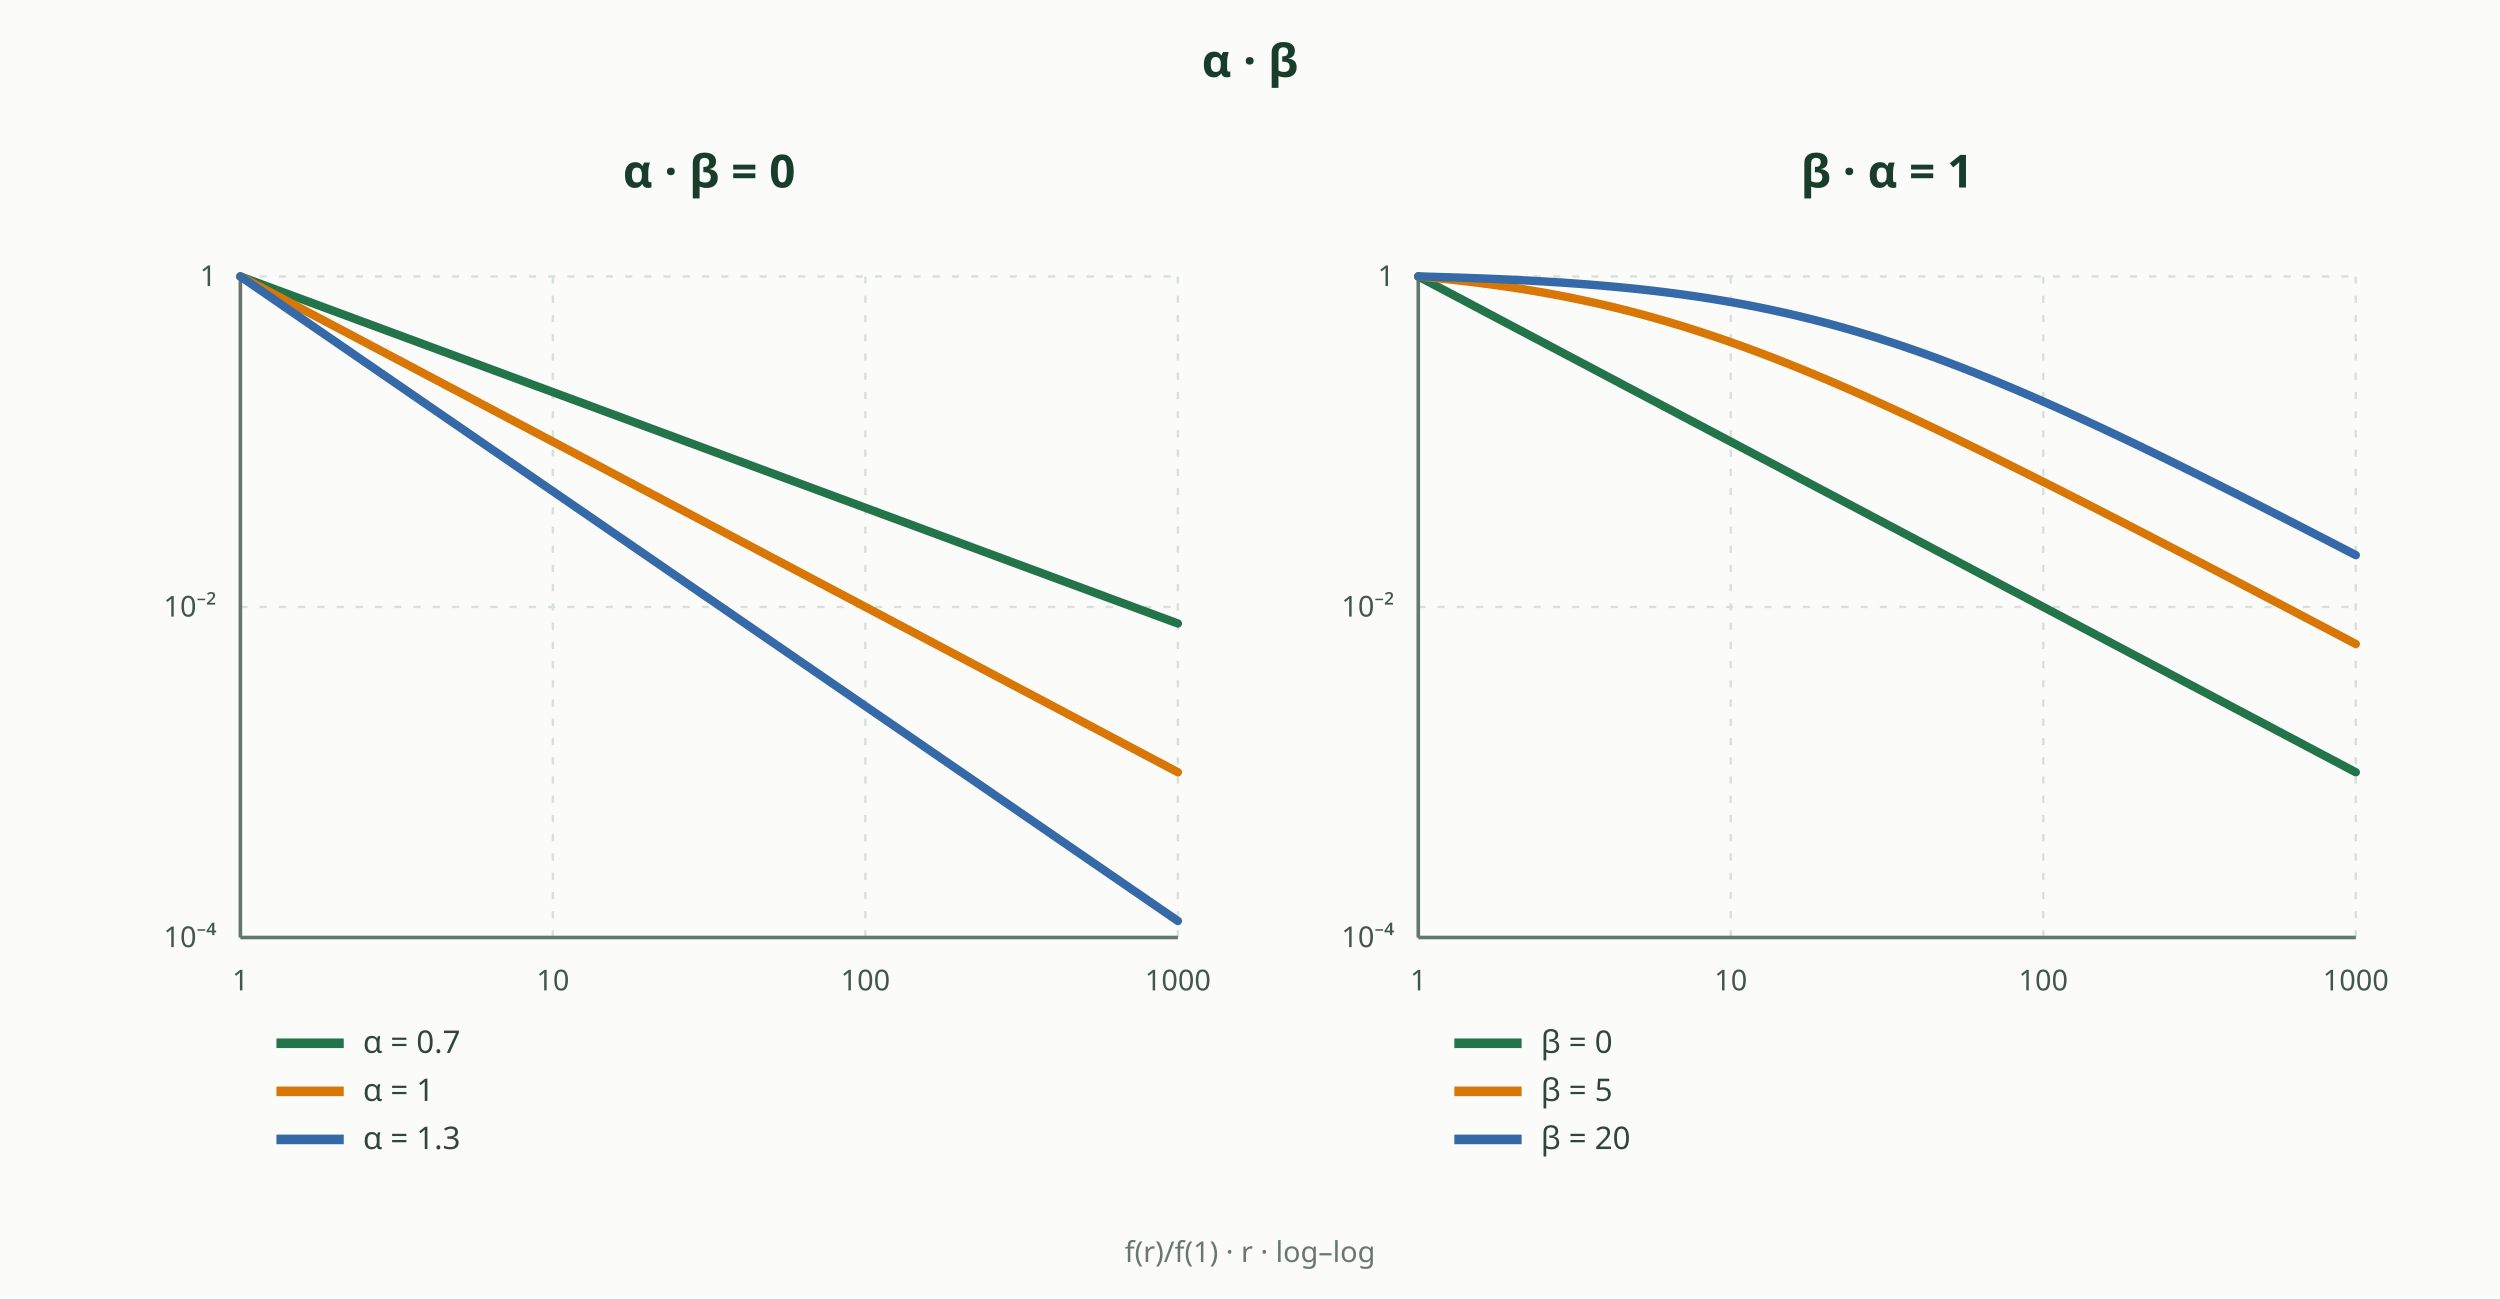
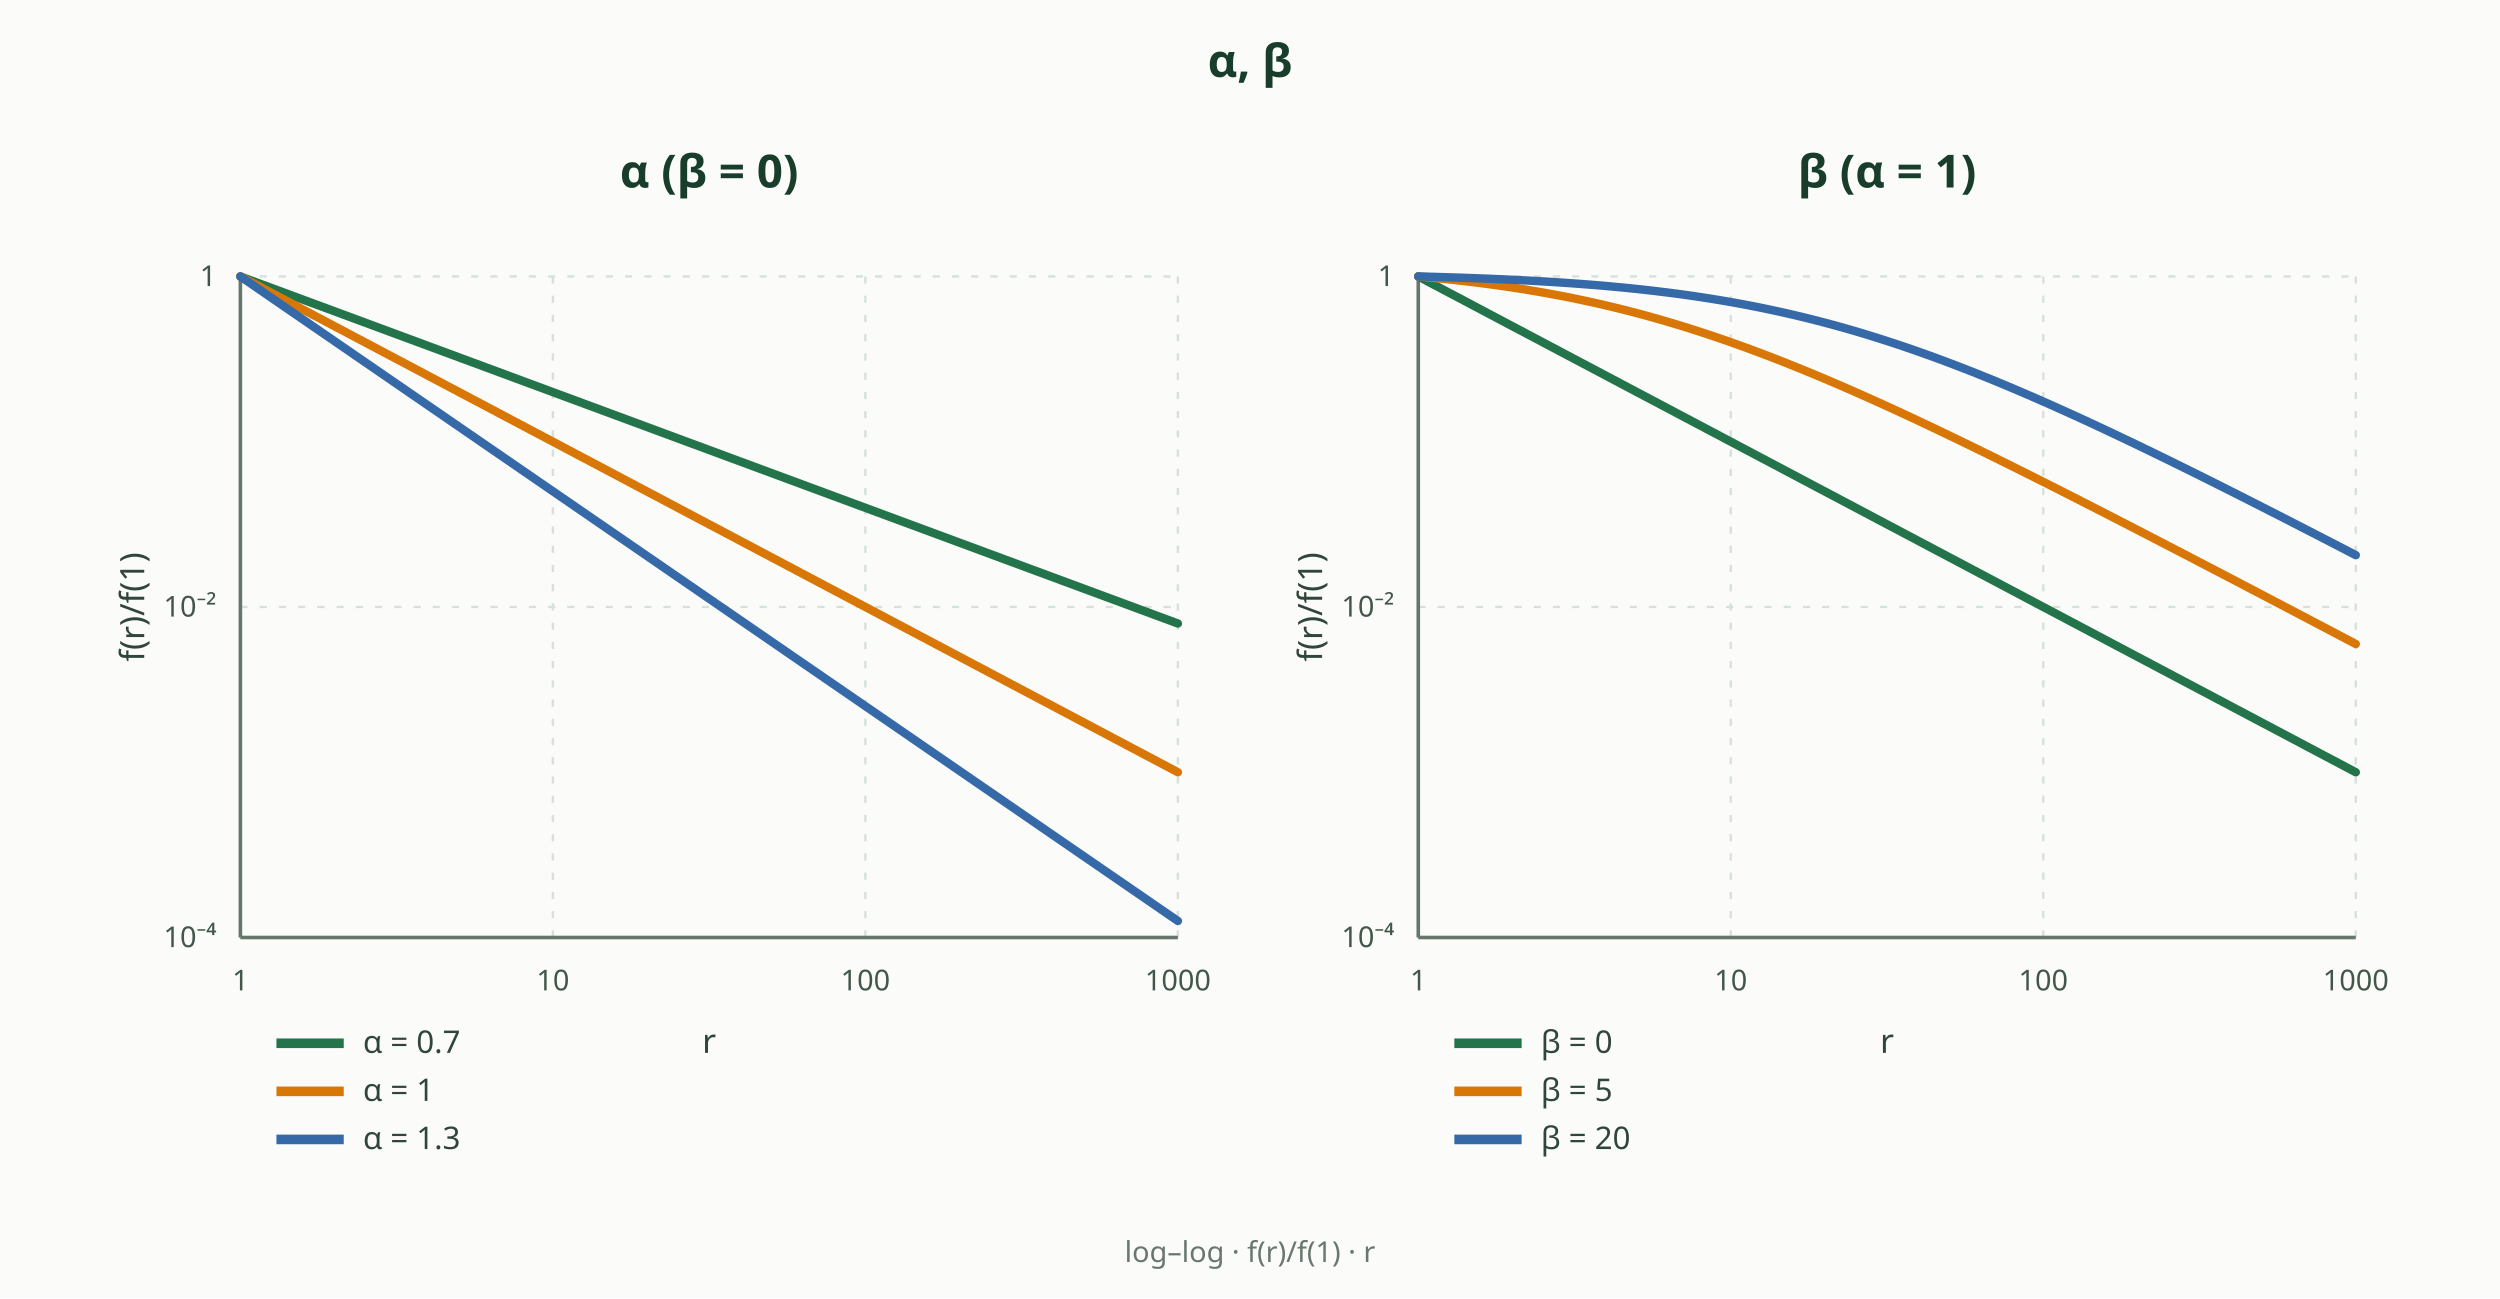
<svg xmlns="http://www.w3.org/2000/svg" viewBox="0 0 1040 540" role="img" aria-labelledby="title desc">
  <style>
.bg{fill:#fbfcfa}.ptitle{font:600 19px system-ui,sans-serif;fill:#183d2b}.tick{font:12px system-ui,sans-serif;fill:#42574a}.legend{font:13px system-ui,sans-serif;fill:#30463a}.grid{stroke:#d7e1da;stroke-width:1;stroke-dasharray:3 5}.axis{stroke:#65776b;stroke-width:1.5}.axislabel{font:14px system-ui,sans-serif;fill:#30463a}.note{font:12px system-ui,sans-serif;fill:#68786e}
</style>
  <rect class="bg" width="1040" height="540" />
-   <text x="520" y="32" text-anchor="middle" class="ptitle">α · β</text>
-   <text x="295" y="78" text-anchor="middle" class="ptitle">α · β = 0</text>
+   <text x="520" y="32" text-anchor="middle" class="ptitle">α, β</text>
+   <text x="295" y="78" text-anchor="middle" class="ptitle">α (β = 0)</text>
  <line x1="100" y1="115" x2="100" y2="390" class="grid" />
  <text x="100" y="412" text-anchor="middle" class="tick">1</text>
  <line x1="230" y1="115" x2="230" y2="390" class="grid" />
  <text x="230" y="412" text-anchor="middle" class="tick">10</text>
  <line x1="360" y1="115" x2="360" y2="390" class="grid" />
  <text x="360" y="412" text-anchor="middle" class="tick">100</text>
  <line x1="490" y1="115" x2="490" y2="390" class="grid" />
  <text x="490" y="412" text-anchor="middle" class="tick">1000</text>
  <line x1="100" y1="115" x2="490" y2="115" class="grid" />
  <text x="90" y="119" text-anchor="end" class="tick">1</text>
  <line x1="100" y1="252.5" x2="490" y2="252.5" class="grid" />
  <text x="90" y="256.5" text-anchor="end" class="tick">10⁻²</text>
  <line x1="100" y1="390" x2="490" y2="390" class="grid" />
  <text x="90" y="394" text-anchor="end" class="tick">10⁻⁴</text>
  <line x1="100" y1="115" x2="100" y2="390" class="axis" />
  <line x1="100" y1="390" x2="490" y2="390" class="axis" />
+   <text x="60" y="252.5" transform="rotate(-90 60 252.5)" text-anchor="middle" class="axislabel">f(r)/f(1)</text>
+   <text x="295" y="438" text-anchor="middle" class="axislabel">r</text>
  <path d="M100.00 115.00 L103.25 116.20 L106.50 117.41 L109.75 118.61 L113.00 119.81 L116.25 121.02 L119.50 122.22 L122.75 123.42 L126.00 124.63 L129.25 125.83 L132.50 127.03 L135.75 128.23 L139.00 129.44 L142.25 130.64 L145.50 131.84 L148.75 133.05 L152.00 134.25 L155.25 135.45 L158.50 136.66 L161.75 137.86 L165.00 139.06 L168.25 140.27 L171.50 141.47 L174.75 142.67 L178.00 143.88 L181.25 145.08 L184.50 146.28 L187.75 147.48 L191.00 148.69 L194.25 149.89 L197.50 151.09 L200.75 152.30 L204.00 153.50 L207.25 154.70 L210.50 155.91 L213.75 157.11 L217.00 158.31 L220.25 159.52 L223.50 160.72 L226.75 161.92 L230.00 163.13 L233.25 164.33 L236.50 165.53 L239.75 166.73 L243.00 167.94 L246.25 169.14 L249.50 170.34 L252.75 171.55 L256.00 172.75 L259.25 173.95 L262.50 175.16 L265.75 176.36 L269.00 177.56 L272.25 178.77 L275.50 179.97 L278.75 181.17 L282.00 182.38 L285.25 183.58 L288.50 184.78 L291.75 185.98 L295.00 187.19 L298.25 188.39 L301.50 189.59 L304.75 190.80 L308.00 192.00 L311.25 193.20 L314.50 194.41 L317.75 195.61 L321.00 196.81 L324.25 198.02 L327.50 199.22 L330.75 200.42 L334.00 201.62 L337.25 202.83 L340.50 204.03 L343.75 205.23 L347.00 206.44 L350.25 207.64 L353.50 208.84 L356.75 210.05 L360.00 211.25 L363.25 212.45 L366.50 213.66 L369.75 214.86 L373.00 216.06 L376.25 217.27 L379.50 218.47 L382.75 219.67 L386.00 220.88 L389.25 222.08 L392.50 223.28 L395.75 224.48 L399.00 225.69 L402.25 226.89 L405.50 228.09 L408.75 229.30 L412.00 230.50 L415.25 231.70 L418.50 232.91 L421.75 234.11 L425.00 235.31 L428.25 236.52 L431.50 237.72 L434.75 238.92 L438.00 240.13 L441.25 241.33 L444.50 242.53 L447.75 243.73 L451.00 244.94 L454.25 246.14 L457.50 247.34 L460.75 248.55 L464.00 249.75 L467.25 250.95 L470.50 252.16 L473.75 253.36 L477.00 254.56 L480.25 255.77 L483.50 256.97 L486.75 258.17 L490.00 259.38 " fill="none" stroke="#24744b" stroke-width="3.5" stroke-linecap="round" />
  <path d="M100.00 115.00 L103.25 116.72 L106.50 118.44 L109.75 120.16 L113.00 121.88 L116.25 123.59 L119.50 125.31 L122.75 127.03 L126.00 128.75 L129.25 130.47 L132.50 132.19 L135.75 133.91 L139.00 135.63 L142.25 137.34 L145.50 139.06 L148.75 140.78 L152.00 142.50 L155.25 144.22 L158.50 145.94 L161.75 147.66 L165.00 149.38 L168.25 151.09 L171.50 152.81 L174.75 154.53 L178.00 156.25 L181.25 157.97 L184.50 159.69 L187.75 161.41 L191.00 163.13 L194.25 164.84 L197.50 166.56 L200.75 168.28 L204.00 170.00 L207.25 171.72 L210.50 173.44 L213.75 175.16 L217.00 176.88 L220.25 178.59 L223.50 180.31 L226.75 182.03 L230.00 183.75 L233.25 185.47 L236.50 187.19 L239.75 188.91 L243.00 190.63 L246.25 192.34 L249.50 194.06 L252.75 195.78 L256.00 197.50 L259.25 199.22 L262.50 200.94 L265.75 202.66 L269.00 204.38 L272.25 206.09 L275.50 207.81 L278.75 209.53 L282.00 211.25 L285.25 212.97 L288.50 214.69 L291.75 216.41 L295.00 218.13 L298.25 219.84 L301.50 221.56 L304.75 223.28 L308.00 225.00 L311.25 226.72 L314.50 228.44 L317.75 230.16 L321.00 231.88 L324.25 233.59 L327.50 235.31 L330.75 237.03 L334.00 238.75 L337.25 240.47 L340.50 242.19 L343.75 243.91 L347.00 245.63 L350.25 247.34 L353.50 249.06 L356.75 250.78 L360.00 252.50 L363.25 254.22 L366.50 255.94 L369.75 257.66 L373.00 259.38 L376.25 261.09 L379.50 262.81 L382.75 264.53 L386.00 266.25 L389.25 267.97 L392.50 269.69 L395.75 271.41 L399.00 273.13 L402.25 274.84 L405.50 276.56 L408.75 278.28 L412.00 280.00 L415.25 281.72 L418.50 283.44 L421.75 285.16 L425.00 286.88 L428.25 288.59 L431.50 290.31 L434.75 292.03 L438.00 293.75 L441.25 295.47 L444.50 297.19 L447.75 298.91 L451.00 300.63 L454.25 302.34 L457.50 304.06 L460.75 305.78 L464.00 307.50 L467.25 309.22 L470.50 310.94 L473.75 312.66 L477.00 314.38 L480.25 316.09 L483.50 317.81 L486.75 319.53 L490.00 321.25 " fill="none" stroke="#d97706" stroke-width="3.5" stroke-linecap="round" />
  <path d="M100.00 115.00 L103.25 117.23 L106.50 119.47 L109.75 121.70 L113.00 123.94 L116.25 126.17 L119.50 128.41 L122.75 130.64 L126.00 132.88 L129.25 135.11 L132.50 137.34 L135.75 139.58 L139.00 141.81 L142.25 144.05 L145.50 146.28 L148.75 148.52 L152.00 150.75 L155.25 152.98 L158.50 155.22 L161.75 157.45 L165.00 159.69 L168.25 161.92 L171.50 164.16 L174.75 166.39 L178.00 168.63 L181.25 170.86 L184.50 173.09 L187.75 175.33 L191.00 177.56 L194.25 179.80 L197.50 182.03 L200.75 184.27 L204.00 186.50 L207.25 188.73 L210.50 190.97 L213.75 193.20 L217.00 195.44 L220.25 197.67 L223.50 199.91 L226.75 202.14 L230.00 204.38 L233.25 206.61 L236.50 208.84 L239.75 211.08 L243.00 213.31 L246.25 215.55 L249.50 217.78 L252.75 220.02 L256.00 222.25 L259.25 224.48 L262.50 226.72 L265.75 228.95 L269.00 231.19 L272.25 233.42 L275.50 235.66 L278.75 237.89 L282.00 240.13 L285.25 242.36 L288.50 244.59 L291.75 246.83 L295.00 249.06 L298.25 251.30 L301.50 253.53 L304.75 255.77 L308.00 258.00 L311.25 260.23 L314.50 262.47 L317.75 264.70 L321.00 266.94 L324.25 269.17 L327.50 271.41 L330.75 273.64 L334.00 275.88 L337.25 278.11 L340.50 280.34 L343.75 282.58 L347.00 284.81 L350.25 287.05 L353.50 289.28 L356.75 291.52 L360.00 293.75 L363.25 295.98 L366.50 298.22 L369.75 300.45 L373.00 302.69 L376.25 304.92 L379.50 307.16 L382.75 309.39 L386.00 311.63 L389.25 313.86 L392.50 316.09 L395.75 318.33 L399.00 320.56 L402.25 322.80 L405.50 325.03 L408.75 327.27 L412.00 329.50 L415.25 331.73 L418.50 333.97 L421.75 336.20 L425.00 338.44 L428.25 340.67 L431.50 342.91 L434.75 345.14 L438.00 347.38 L441.25 349.61 L444.50 351.84 L447.75 354.08 L451.00 356.31 L454.25 358.55 L457.50 360.78 L460.75 363.02 L464.00 365.25 L467.25 367.48 L470.50 369.72 L473.75 371.95 L477.00 374.19 L480.25 376.42 L483.50 378.66 L486.75 380.89 L490.00 383.13 " fill="none" stroke="#3569a8" stroke-width="3.5" stroke-linecap="round" />
  <line x1="115" y1="434" x2="143" y2="434" stroke="#24744b" stroke-width="4" />
  <text x="151" y="438" class="legend">α = 0.7</text>
  <line x1="115" y1="454" x2="143" y2="454" stroke="#d97706" stroke-width="4" />
  <text x="151" y="458" class="legend">α = 1</text>
  <line x1="115" y1="474" x2="143" y2="474" stroke="#3569a8" stroke-width="4" />
  <text x="151" y="478" class="legend">α = 1.3</text>
-   <text x="785" y="78" text-anchor="middle" class="ptitle">β · α = 1</text>
+   <text x="785" y="78" text-anchor="middle" class="ptitle">β (α = 1)</text>
  <line x1="590" y1="115" x2="590" y2="390" class="grid" />
  <text x="590" y="412" text-anchor="middle" class="tick">1</text>
  <line x1="720" y1="115" x2="720" y2="390" class="grid" />
  <text x="720" y="412" text-anchor="middle" class="tick">10</text>
  <line x1="850" y1="115" x2="850" y2="390" class="grid" />
  <text x="850" y="412" text-anchor="middle" class="tick">100</text>
  <line x1="980" y1="115" x2="980" y2="390" class="grid" />
  <text x="980" y="412" text-anchor="middle" class="tick">1000</text>
  <line x1="590" y1="115" x2="980" y2="115" class="grid" />
  <text x="580" y="119" text-anchor="end" class="tick">1</text>
  <line x1="590" y1="252.5" x2="980" y2="252.5" class="grid" />
  <text x="580" y="256.5" text-anchor="end" class="tick">10⁻²</text>
  <line x1="590" y1="390" x2="980" y2="390" class="grid" />
  <text x="580" y="394" text-anchor="end" class="tick">10⁻⁴</text>
  <line x1="590" y1="115" x2="590" y2="390" class="axis" />
  <line x1="590" y1="390" x2="980" y2="390" class="axis" />
+   <text x="550" y="252.5" transform="rotate(-90 550 252.5)" text-anchor="middle" class="axislabel">f(r)/f(1)</text>
+   <text x="785" y="438" text-anchor="middle" class="axislabel">r</text>
  <path d="M590.00 115.00 L593.25 116.72 L596.50 118.44 L599.75 120.16 L603.00 121.88 L606.25 123.59 L609.50 125.31 L612.75 127.03 L616.00 128.75 L619.25 130.47 L622.50 132.19 L625.75 133.91 L629.00 135.63 L632.25 137.34 L635.50 139.06 L638.75 140.78 L642.00 142.50 L645.25 144.22 L648.50 145.94 L651.75 147.66 L655.00 149.38 L658.25 151.09 L661.50 152.81 L664.75 154.53 L668.00 156.25 L671.25 157.97 L674.50 159.69 L677.75 161.41 L681.00 163.13 L684.25 164.84 L687.50 166.56 L690.75 168.28 L694.00 170.00 L697.25 171.72 L700.50 173.44 L703.75 175.16 L707.00 176.88 L710.25 178.59 L713.50 180.31 L716.75 182.03 L720.00 183.75 L723.25 185.47 L726.50 187.19 L729.75 188.91 L733.00 190.63 L736.25 192.34 L739.50 194.06 L742.75 195.78 L746.00 197.50 L749.25 199.22 L752.50 200.94 L755.75 202.66 L759.00 204.38 L762.25 206.09 L765.50 207.81 L768.75 209.53 L772.00 211.25 L775.25 212.97 L778.50 214.69 L781.75 216.41 L785.00 218.13 L788.25 219.84 L791.50 221.56 L794.75 223.28 L798.00 225.00 L801.25 226.72 L804.50 228.44 L807.75 230.16 L811.00 231.88 L814.25 233.59 L817.50 235.31 L820.75 237.03 L824.00 238.75 L827.25 240.47 L830.50 242.19 L833.75 243.91 L837.00 245.63 L840.25 247.34 L843.50 249.06 L846.75 250.78 L850.00 252.50 L853.25 254.22 L856.50 255.94 L859.75 257.66 L863.00 259.38 L866.25 261.09 L869.50 262.81 L872.75 264.53 L876.00 266.25 L879.25 267.97 L882.50 269.69 L885.75 271.41 L889.00 273.13 L892.25 274.84 L895.50 276.56 L898.75 278.28 L902.00 280.00 L905.25 281.72 L908.50 283.44 L911.75 285.16 L915.00 286.88 L918.25 288.59 L921.50 290.31 L924.75 292.03 L928.00 293.75 L931.25 295.47 L934.50 297.19 L937.75 298.91 L941.00 300.63 L944.25 302.34 L947.50 304.06 L950.75 305.78 L954.00 307.50 L957.25 309.22 L960.50 310.94 L963.75 312.66 L967.00 314.38 L970.25 316.09 L973.50 317.81 L976.75 319.53 L980.00 321.25 " fill="none" stroke="#24744b" stroke-width="3.5" stroke-linecap="round" />
  <path d="M590.00 115.00 L593.25 115.29 L596.50 115.60 L599.75 115.92 L603.00 116.26 L606.25 116.62 L609.50 116.99 L612.75 117.37 L616.00 117.78 L619.25 118.20 L622.50 118.64 L625.75 119.10 L629.00 119.58 L632.25 120.08 L635.50 120.60 L638.75 121.15 L642.00 121.71 L645.25 122.30 L648.50 122.90 L651.75 123.53 L655.00 124.19 L658.25 124.87 L661.50 125.57 L664.75 126.29 L668.00 127.04 L671.25 127.82 L674.50 128.62 L677.75 129.44 L681.00 130.29 L684.25 131.16 L687.50 132.06 L690.75 132.98 L694.00 133.93 L697.25 134.90 L700.50 135.89 L703.75 136.91 L707.00 137.96 L710.25 139.02 L713.50 140.11 L716.75 141.22 L720.00 142.36 L723.25 143.52 L726.50 144.69 L729.75 145.89 L733.00 147.11 L736.25 148.35 L739.50 149.61 L742.75 150.89 L746.00 152.19 L749.25 153.50 L752.50 154.84 L755.75 156.19 L759.00 157.55 L762.25 158.94 L765.50 160.33 L768.75 161.75 L772.00 163.17 L775.25 164.61 L778.50 166.07 L781.75 167.53 L785.00 169.01 L788.25 170.50 L791.50 172.00 L794.75 173.51 L798.00 175.03 L801.25 176.57 L804.50 178.11 L807.75 179.66 L811.00 181.22 L814.25 182.78 L817.50 184.36 L820.75 185.94 L824.00 187.53 L827.25 189.12 L830.50 190.73 L833.75 192.34 L837.00 193.95 L840.25 195.57 L843.50 197.19 L846.75 198.82 L850.00 200.46 L853.25 202.10 L856.50 203.74 L859.75 205.39 L863.00 207.04 L866.25 208.69 L869.50 210.35 L872.75 212.01 L876.00 213.68 L879.25 215.35 L882.50 217.02 L885.75 218.69 L889.00 220.37 L892.25 222.04 L895.50 223.72 L898.75 225.41 L902.00 227.09 L905.25 228.78 L908.50 230.46 L911.75 232.15 L915.00 233.85 L918.25 235.54 L921.50 237.23 L924.75 238.93 L928.00 240.62 L931.25 242.32 L934.50 244.02 L937.75 245.72 L941.00 247.42 L944.25 249.13 L947.50 250.83 L950.75 252.53 L954.00 254.24 L957.25 255.94 L960.50 257.65 L963.75 259.36 L967.00 261.06 L970.25 262.77 L973.50 264.48 L976.75 266.19 L980.00 267.90 " fill="none" stroke="#d97706" stroke-width="3.5" stroke-linecap="round" />
  <path d="M590.00 115.00 L593.25 115.08 L596.50 115.17 L599.75 115.27 L603.00 115.37 L606.25 115.47 L609.50 115.58 L612.75 115.70 L616.00 115.82 L619.25 115.95 L622.50 116.09 L625.75 116.23 L629.00 116.38 L632.25 116.54 L635.50 116.71 L638.75 116.89 L642.00 117.08 L645.25 117.27 L648.50 117.48 L651.75 117.70 L655.00 117.93 L658.25 118.17 L661.50 118.42 L664.75 118.68 L668.00 118.96 L671.25 119.26 L674.50 119.56 L677.75 119.88 L681.00 120.22 L684.25 120.57 L687.50 120.94 L690.75 121.33 L694.00 121.73 L697.25 122.15 L700.50 122.59 L703.75 123.05 L707.00 123.53 L710.25 124.03 L713.50 124.55 L716.75 125.09 L720.00 125.65 L723.25 126.23 L726.50 126.84 L729.75 127.47 L733.00 128.12 L736.25 128.80 L739.50 129.50 L742.75 130.22 L746.00 130.97 L749.25 131.74 L752.50 132.54 L755.75 133.36 L759.00 134.20 L762.25 135.07 L765.50 135.97 L768.75 136.89 L772.00 137.83 L775.25 138.80 L778.50 139.80 L781.75 140.81 L785.00 141.86 L788.25 142.92 L791.50 144.01 L794.75 145.12 L798.00 146.25 L801.25 147.41 L804.50 148.58 L807.75 149.78 L811.00 151.00 L814.25 152.24 L817.50 153.50 L820.75 154.77 L824.00 156.07 L827.25 157.38 L830.50 158.71 L833.75 160.06 L837.00 161.43 L840.25 162.81 L843.50 164.20 L846.75 165.62 L850.00 167.04 L853.25 168.48 L856.50 169.93 L859.75 171.40 L863.00 172.87 L866.25 174.36 L869.50 175.86 L872.75 177.37 L876.00 178.90 L879.25 180.43 L882.50 181.97 L885.75 183.52 L889.00 185.07 L892.25 186.64 L895.50 188.21 L898.75 189.80 L902.00 191.38 L905.25 192.98 L908.50 194.58 L911.75 196.19 L915.00 197.80 L918.25 199.42 L921.50 201.05 L924.75 202.68 L928.00 204.31 L931.25 205.95 L934.50 207.59 L937.75 209.24 L941.00 210.89 L944.25 212.55 L947.50 214.20 L950.75 215.86 L954.00 217.53 L957.25 219.20 L960.50 220.87 L963.75 222.54 L967.00 224.21 L970.25 225.89 L973.50 227.57 L976.75 229.25 L980.00 230.94 " fill="none" stroke="#3569a8" stroke-width="3.5" stroke-linecap="round" />
  <line x1="605" y1="434" x2="633" y2="434" stroke="#24744b" stroke-width="4" />
  <text x="641" y="438" class="legend">β = 0</text>
  <line x1="605" y1="454" x2="633" y2="454" stroke="#d97706" stroke-width="4" />
  <text x="641" y="458" class="legend">β = 5</text>
  <line x1="605" y1="474" x2="633" y2="474" stroke="#3569a8" stroke-width="4" />
  <text x="641" y="478" class="legend">β = 20</text>
-   <text x="520" y="525" text-anchor="middle" class="note">f(r)/f(1) · r · log–log</text>
+   <text x="520" y="525" text-anchor="middle" class="note">log–log · f(r)/f(1) · r</text>
</svg>
